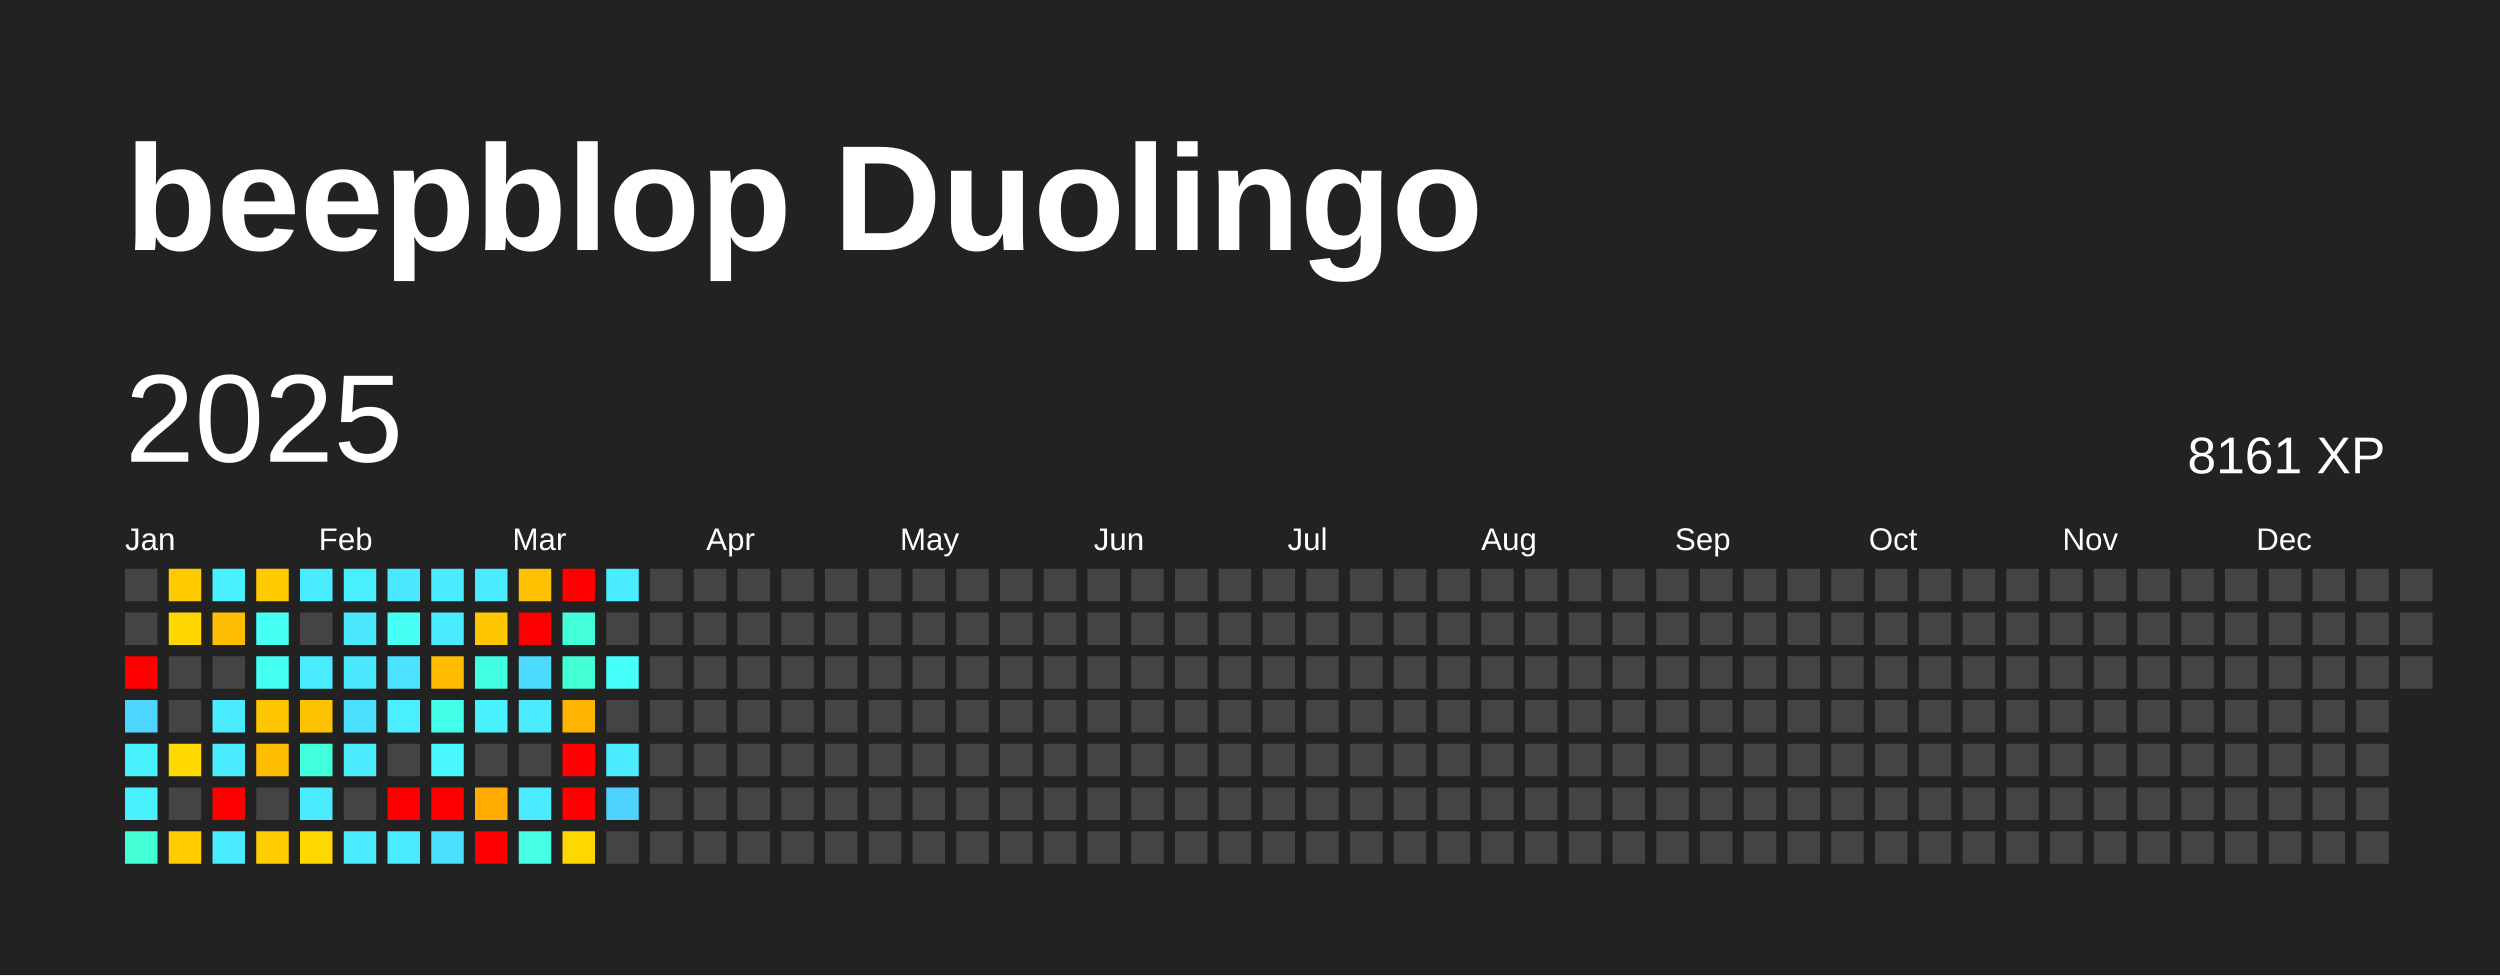
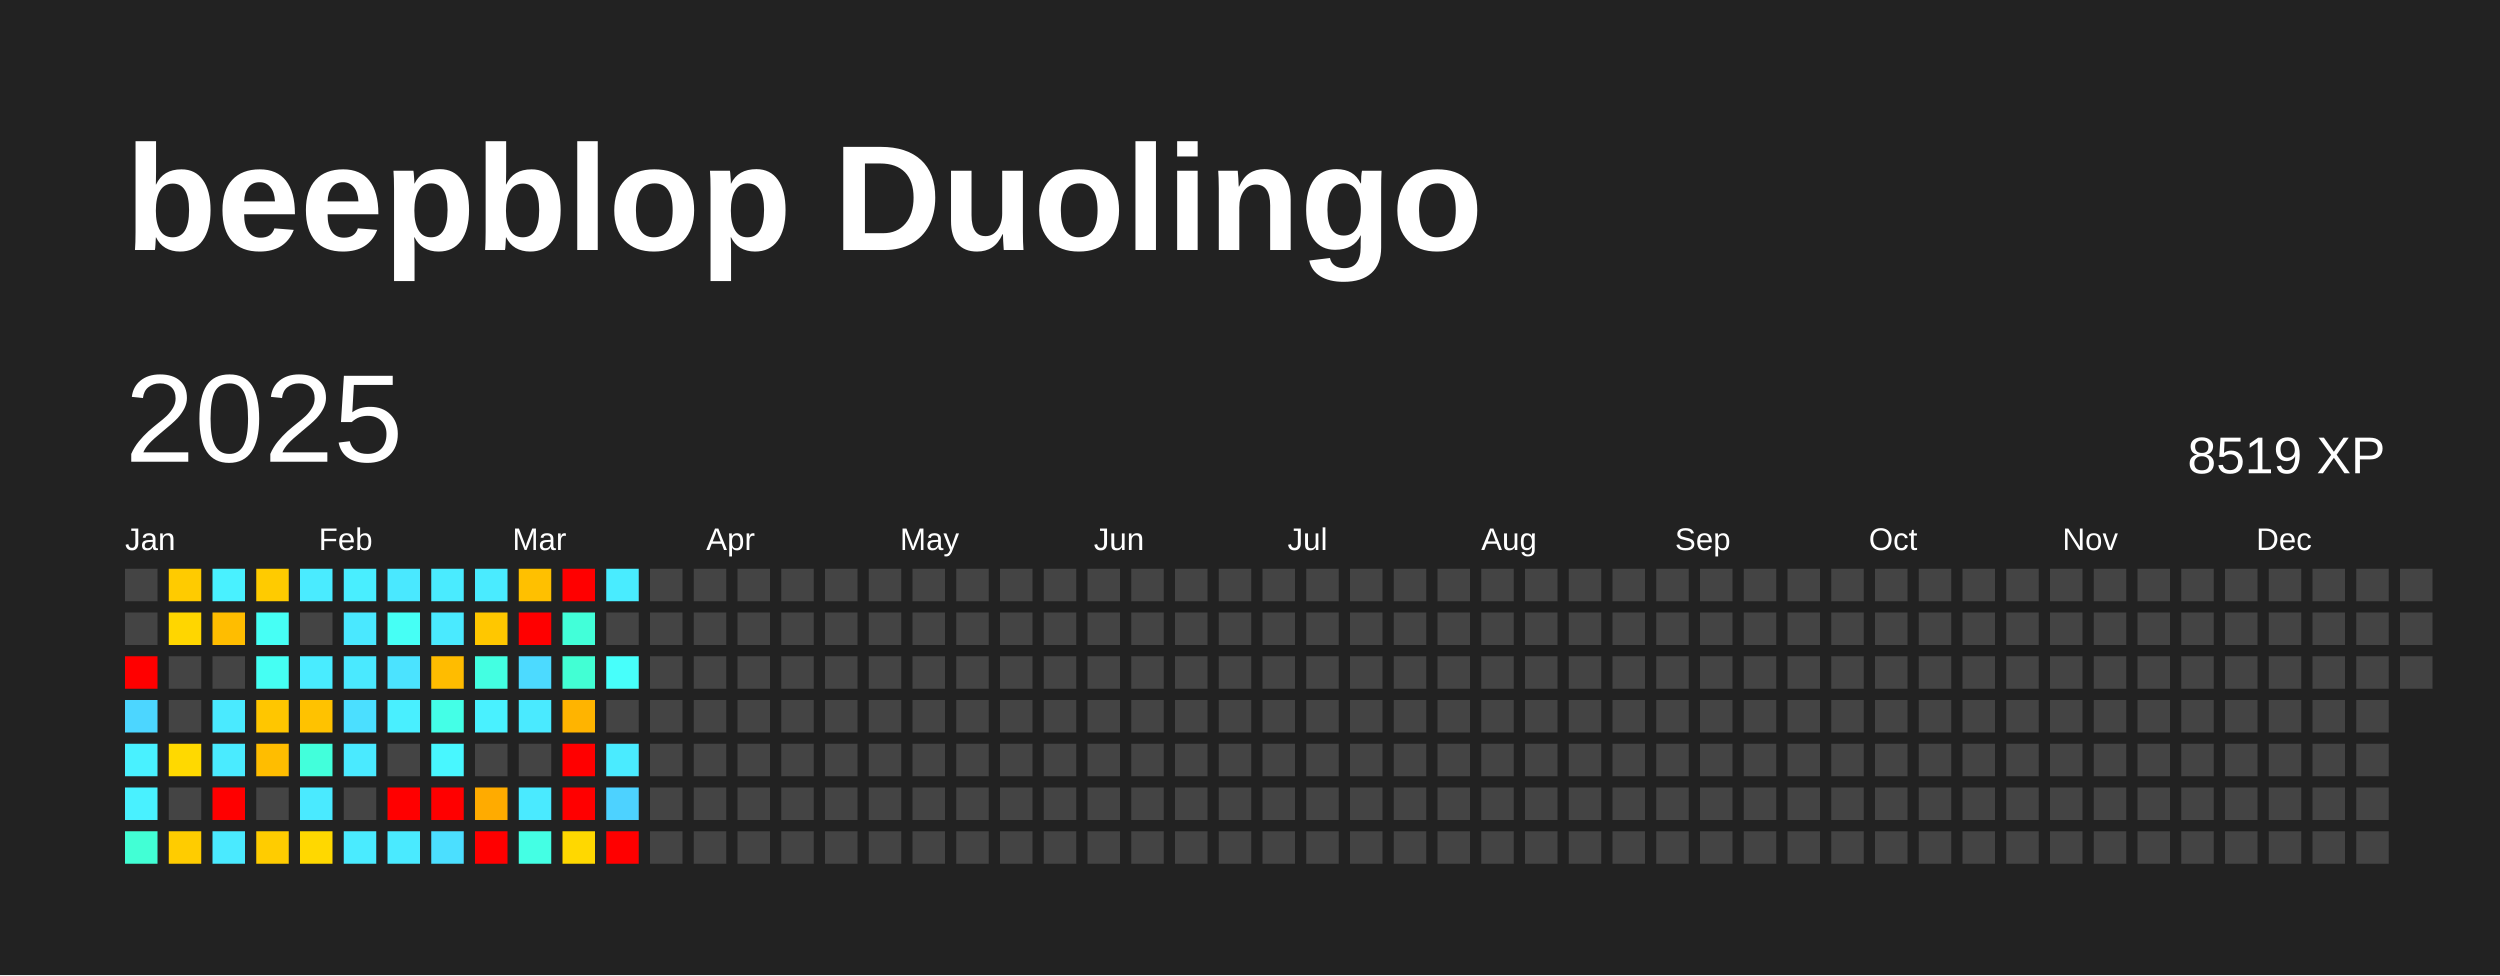
<svg xmlns="http://www.w3.org/2000/svg" baseProfile="full" height="78mm" version="1.1" viewBox="0,0,200,78" width="200mm">
  <defs />
  <rect fill="#222222" height="78" width="200" x="0" y="0" />
  <text fill="#FFFFFF" style="font-size:12px; font-family:Arial; font-weight:bold;" x="10" y="20">beepblop Duolingo</text>
  <text dominant-baseline="hanging" fill="#FFFFFF" style="font-size:10.0px; font-family:Arial;" x="10" y="30">2025</text>
-   <text dominant-baseline="hanging" fill="#FFFFFF" style="font-size:4.125px; font-family:Arial;" x="175" y="35">8161 XP</text>
+   <text dominant-baseline="hanging" fill="#FFFFFF" style="font-size:4.125px; font-family:Arial;" x="175" y="35">8519 XP</text>
  <text fill="#FFFFFF" style="font-size:2.5px; font-family:Arial" x="10.0" y="44">Jan</text>
  <text fill="#FFFFFF" style="font-size:2.5px; font-family:Arial" x="25.5" y="44">Feb</text>
  <text fill="#FFFFFF" style="font-size:2.5px; font-family:Arial" x="41.0" y="44">Mar</text>
  <text fill="#FFFFFF" style="font-size:2.5px; font-family:Arial" x="56.5" y="44">Apr</text>
  <text fill="#FFFFFF" style="font-size:2.5px; font-family:Arial" x="72.0" y="44">May</text>
  <text fill="#FFFFFF" style="font-size:2.5px; font-family:Arial" x="87.5" y="44">Jun</text>
  <text fill="#FFFFFF" style="font-size:2.5px; font-family:Arial" x="103.0" y="44">Jul</text>
  <text fill="#FFFFFF" style="font-size:2.5px; font-family:Arial" x="118.5" y="44">Aug</text>
  <text fill="#FFFFFF" style="font-size:2.5px; font-family:Arial" x="134.0" y="44">Sep</text>
  <text fill="#FFFFFF" style="font-size:2.5px; font-family:Arial" x="149.5" y="44">Oct</text>
  <text fill="#FFFFFF" style="font-size:2.5px; font-family:Arial" x="165.0" y="44">Nov</text>
  <text fill="#FFFFFF" style="font-size:2.5px; font-family:Arial" x="180.5" y="44">Dec</text>
  <rect fill="#444444" height="2.6" width="2.6" x="10.0" y="45.5" />
  <rect fill="#444444" height="2.6" width="2.6" x="10.0" y="49.0" />
  <rect fill="red" height="2.6" width="2.6" x="10.0" y="52.5" />
  <rect fill="#4cd6ff" height="2.6" width="2.6" x="10.0" y="56.0" />
  <rect fill="#49f1ff" height="2.6" width="2.6" x="10.0" y="59.5" />
  <rect fill="#49f1ff" height="2.6" width="2.6" x="10.0" y="63.0" />
  <rect fill="#42ffd5" height="2.6" width="2.6" x="10.0" y="66.5" />
  <rect fill="#ffcb00" height="2.6" width="2.6" x="13.5" y="45.5" />
  <rect fill="#ffd600" height="2.6" width="2.6" x="13.5" y="49.0" />
  <rect fill="#444444" height="2.6" width="2.6" x="13.5" y="52.5" />
  <rect fill="#444444" height="2.6" width="2.6" x="13.5" y="56.0" />
  <rect fill="#ffd900" height="2.6" width="2.6" x="13.5" y="59.5" />
  <rect fill="#444444" height="2.6" width="2.6" x="13.5" y="63.0" />
  <rect fill="#ffcc00" height="2.6" width="2.6" x="13.5" y="66.5" />
  <rect fill="#49f1ff" height="2.6" width="2.6" x="17.0" y="45.5" />
  <rect fill="#ffbd00" height="2.6" width="2.6" x="17.0" y="49.0" />
  <rect fill="#444444" height="2.6" width="2.6" x="17.0" y="52.5" />
  <rect fill="#4aeaff" height="2.6" width="2.6" x="17.0" y="56.0" />
  <rect fill="#4aebff" height="2.6" width="2.6" x="17.0" y="59.5" />
  <rect fill="red" height="2.6" width="2.6" x="17.0" y="63.0" />
  <rect fill="#4aeaff" height="2.6" width="2.6" x="17.0" y="66.5" />
  <rect fill="#ffcb00" height="2.6" width="2.6" x="20.5" y="45.5" />
  <rect fill="#46fff5" height="2.6" width="2.6" x="20.5" y="49.0" />
  <rect fill="#45fff3" height="2.6" width="2.6" x="20.5" y="52.5" />
  <rect fill="#ffc600" height="2.6" width="2.6" x="20.5" y="56.0" />
  <rect fill="#ffbd00" height="2.6" width="2.6" x="20.5" y="59.5" />
  <rect fill="#444444" height="2.6" width="2.6" x="20.5" y="63.0" />
  <rect fill="#ffcc00" height="2.6" width="2.6" x="20.5" y="66.5" />
  <rect fill="#4aebff" height="2.6" width="2.6" x="24.0" y="45.5" />
  <rect fill="#444444" height="2.6" width="2.6" x="24.0" y="49.0" />
  <rect fill="#49ecff" height="2.6" width="2.6" x="24.0" y="52.5" />
  <rect fill="#ffc200" height="2.6" width="2.6" x="24.0" y="56.0" />
  <rect fill="#42ffdb" height="2.6" width="2.6" x="24.0" y="59.5" />
  <rect fill="#4aeaff" height="2.6" width="2.6" x="24.0" y="63.0" />
  <rect fill="#ffd800" height="2.6" width="2.6" x="24.0" y="66.5" />
  <rect fill="#49eeff" height="2.6" width="2.6" x="27.5" y="45.5" />
  <rect fill="#4ae8ff" height="2.6" width="2.6" x="27.5" y="49.0" />
  <rect fill="#4ae9ff" height="2.6" width="2.6" x="27.5" y="52.5" />
  <rect fill="#4bdfff" height="2.6" width="2.6" x="27.5" y="56.0" />
  <rect fill="#4aeaff" height="2.6" width="2.6" x="27.5" y="59.5" />
  <rect fill="#444444" height="2.6" width="2.6" x="27.5" y="63.0" />
  <rect fill="#4aebff" height="2.6" width="2.6" x="27.5" y="66.5" />
  <rect fill="#4ae8ff" height="2.6" width="2.6" x="31.0" y="45.5" />
  <rect fill="#46fff5" height="2.6" width="2.6" x="31.0" y="49.0" />
  <rect fill="#4be3ff" height="2.6" width="2.6" x="31.0" y="52.5" />
  <rect fill="#49efff" height="2.6" width="2.6" x="31.0" y="56.0" />
  <rect fill="#444444" height="2.6" width="2.6" x="31.0" y="59.5" />
  <rect fill="red" height="2.6" width="2.6" x="31.0" y="63.0" />
  <rect fill="#4aeaff" height="2.6" width="2.6" x="31.0" y="66.5" />
  <rect fill="#4aebff" height="2.6" width="2.6" x="34.5" y="45.5" />
  <rect fill="#4aeaff" height="2.6" width="2.6" x="34.5" y="49.0" />
  <rect fill="#ffbc00" height="2.6" width="2.6" x="34.5" y="52.5" />
  <rect fill="#44ffe7" height="2.6" width="2.6" x="34.5" y="56.0" />
  <rect fill="#48f7ff" height="2.6" width="2.6" x="34.5" y="59.5" />
  <rect fill="red" height="2.6" width="2.6" x="34.5" y="63.0" />
  <rect fill="#4bdfff" height="2.6" width="2.6" x="34.5" y="66.5" />
  <rect fill="#4aebff" height="2.6" width="2.6" x="38.0" y="45.5" />
  <rect fill="#ffc700" height="2.6" width="2.6" x="38.0" y="49.0" />
  <rect fill="#43ffe2" height="2.6" width="2.6" x="38.0" y="52.5" />
  <rect fill="#49f1ff" height="2.6" width="2.6" x="38.0" y="56.0" />
  <rect fill="#444444" height="2.6" width="2.6" x="38.0" y="59.5" />
  <rect fill="#ffab00" height="2.6" width="2.6" x="38.0" y="63.0" />
  <rect fill="red" height="2.6" width="2.6" x="38.0" y="66.5" />
  <rect fill="#ffc000" height="2.6" width="2.6" x="41.5" y="45.5" />
  <rect fill="red" height="2.6" width="2.6" x="41.5" y="49.0" />
  <rect fill="#4cdaff" height="2.6" width="2.6" x="41.5" y="52.5" />
  <rect fill="#4aeaff" height="2.6" width="2.6" x="41.5" y="56.0" />
  <rect fill="#444444" height="2.6" width="2.6" x="41.5" y="59.5" />
  <rect fill="#4aeaff" height="2.6" width="2.6" x="41.5" y="63.0" />
  <rect fill="#44ffe4" height="2.6" width="2.6" x="41.5" y="66.5" />
  <rect fill="red" height="2.6" width="2.6" x="45.0" y="45.5" />
  <rect fill="#42ffd9" height="2.6" width="2.6" x="45.0" y="49.0" />
  <rect fill="#42ffd4" height="2.6" width="2.6" x="45.0" y="52.5" />
  <rect fill="#ffb400" height="2.6" width="2.6" x="45.0" y="56.0" />
  <rect fill="red" height="2.6" width="2.6" x="45.0" y="59.5" />
  <rect fill="red" height="2.6" width="2.6" x="45.0" y="63.0" />
  <rect fill="#ffd800" height="2.6" width="2.6" x="45.0" y="66.5" />
  <rect fill="#49ecff" height="2.6" width="2.6" x="48.5" y="45.5" />
  <rect fill="#444444" height="2.6" width="2.6" x="48.5" y="49.0" />
  <rect fill="#47fffb" height="2.6" width="2.6" x="48.5" y="52.5" />
  <rect fill="#444444" height="2.6" width="2.6" x="48.5" y="56.0" />
  <rect fill="#4aebff" height="2.6" width="2.6" x="48.5" y="59.5" />
  <rect fill="#4dd2ff" height="2.6" width="2.6" x="48.5" y="63.0" />
-   <rect fill="#444444" height="2.6" width="2.6" x="48.5" y="66.5" />
+   <rect fill="red" height="2.6" width="2.6" x="48.5" y="66.5" />
  <rect fill="#444444" height="2.6" width="2.6" x="52.0" y="45.5" />
  <rect fill="#444444" height="2.6" width="2.6" x="52.0" y="49.0" />
  <rect fill="#444444" height="2.6" width="2.6" x="52.0" y="52.5" />
  <rect fill="#444444" height="2.6" width="2.6" x="52.0" y="56.0" />
  <rect fill="#444444" height="2.6" width="2.6" x="52.0" y="59.5" />
  <rect fill="#444444" height="2.6" width="2.6" x="52.0" y="63.0" />
  <rect fill="#444444" height="2.6" width="2.6" x="52.0" y="66.5" />
  <rect fill="#444444" height="2.6" width="2.6" x="55.5" y="45.5" />
  <rect fill="#444444" height="2.6" width="2.6" x="55.5" y="49.0" />
  <rect fill="#444444" height="2.6" width="2.6" x="55.5" y="52.5" />
  <rect fill="#444444" height="2.6" width="2.6" x="55.5" y="56.0" />
  <rect fill="#444444" height="2.6" width="2.6" x="55.5" y="59.5" />
  <rect fill="#444444" height="2.6" width="2.6" x="55.5" y="63.0" />
  <rect fill="#444444" height="2.6" width="2.6" x="55.5" y="66.5" />
  <rect fill="#444444" height="2.6" width="2.6" x="59.0" y="45.5" />
  <rect fill="#444444" height="2.6" width="2.6" x="59.0" y="49.0" />
  <rect fill="#444444" height="2.6" width="2.6" x="59.0" y="52.5" />
  <rect fill="#444444" height="2.6" width="2.6" x="59.0" y="56.0" />
  <rect fill="#444444" height="2.6" width="2.6" x="59.0" y="59.5" />
  <rect fill="#444444" height="2.6" width="2.6" x="59.0" y="63.0" />
  <rect fill="#444444" height="2.6" width="2.6" x="59.0" y="66.5" />
  <rect fill="#444444" height="2.6" width="2.6" x="62.5" y="45.5" />
  <rect fill="#444444" height="2.6" width="2.6" x="62.5" y="49.0" />
  <rect fill="#444444" height="2.6" width="2.6" x="62.5" y="52.5" />
  <rect fill="#444444" height="2.6" width="2.6" x="62.5" y="56.0" />
  <rect fill="#444444" height="2.6" width="2.6" x="62.5" y="59.5" />
  <rect fill="#444444" height="2.6" width="2.6" x="62.5" y="63.0" />
  <rect fill="#444444" height="2.6" width="2.6" x="62.5" y="66.5" />
  <rect fill="#444444" height="2.6" width="2.6" x="66.0" y="45.5" />
  <rect fill="#444444" height="2.6" width="2.6" x="66.0" y="49.0" />
  <rect fill="#444444" height="2.6" width="2.6" x="66.0" y="52.5" />
  <rect fill="#444444" height="2.6" width="2.6" x="66.0" y="56.0" />
  <rect fill="#444444" height="2.6" width="2.6" x="66.0" y="59.5" />
  <rect fill="#444444" height="2.6" width="2.6" x="66.0" y="63.0" />
  <rect fill="#444444" height="2.6" width="2.6" x="66.0" y="66.5" />
  <rect fill="#444444" height="2.6" width="2.6" x="69.5" y="45.5" />
  <rect fill="#444444" height="2.6" width="2.6" x="69.5" y="49.0" />
  <rect fill="#444444" height="2.6" width="2.6" x="69.5" y="52.5" />
  <rect fill="#444444" height="2.6" width="2.6" x="69.5" y="56.0" />
  <rect fill="#444444" height="2.6" width="2.6" x="69.5" y="59.5" />
  <rect fill="#444444" height="2.6" width="2.6" x="69.5" y="63.0" />
  <rect fill="#444444" height="2.6" width="2.6" x="69.5" y="66.5" />
  <rect fill="#444444" height="2.6" width="2.6" x="73.0" y="45.5" />
  <rect fill="#444444" height="2.6" width="2.6" x="73.0" y="49.0" />
  <rect fill="#444444" height="2.6" width="2.6" x="73.0" y="52.5" />
  <rect fill="#444444" height="2.6" width="2.6" x="73.0" y="56.0" />
  <rect fill="#444444" height="2.6" width="2.6" x="73.0" y="59.5" />
  <rect fill="#444444" height="2.6" width="2.6" x="73.0" y="63.0" />
  <rect fill="#444444" height="2.6" width="2.6" x="73.0" y="66.5" />
  <rect fill="#444444" height="2.6" width="2.6" x="76.5" y="45.5" />
  <rect fill="#444444" height="2.6" width="2.6" x="76.5" y="49.0" />
  <rect fill="#444444" height="2.6" width="2.6" x="76.5" y="52.5" />
  <rect fill="#444444" height="2.6" width="2.6" x="76.5" y="56.0" />
  <rect fill="#444444" height="2.6" width="2.6" x="76.5" y="59.5" />
  <rect fill="#444444" height="2.6" width="2.6" x="76.5" y="63.0" />
  <rect fill="#444444" height="2.6" width="2.6" x="76.5" y="66.5" />
  <rect fill="#444444" height="2.6" width="2.6" x="80.0" y="45.5" />
  <rect fill="#444444" height="2.6" width="2.6" x="80.0" y="49.0" />
  <rect fill="#444444" height="2.6" width="2.6" x="80.0" y="52.5" />
  <rect fill="#444444" height="2.6" width="2.6" x="80.0" y="56.0" />
  <rect fill="#444444" height="2.6" width="2.6" x="80.0" y="59.5" />
  <rect fill="#444444" height="2.6" width="2.6" x="80.0" y="63.0" />
  <rect fill="#444444" height="2.6" width="2.6" x="80.0" y="66.5" />
  <rect fill="#444444" height="2.6" width="2.6" x="83.5" y="45.5" />
  <rect fill="#444444" height="2.6" width="2.6" x="83.5" y="49.0" />
  <rect fill="#444444" height="2.6" width="2.6" x="83.5" y="52.5" />
  <rect fill="#444444" height="2.6" width="2.6" x="83.5" y="56.0" />
  <rect fill="#444444" height="2.6" width="2.6" x="83.5" y="59.5" />
  <rect fill="#444444" height="2.6" width="2.6" x="83.5" y="63.0" />
  <rect fill="#444444" height="2.6" width="2.6" x="83.5" y="66.5" />
  <rect fill="#444444" height="2.6" width="2.6" x="87.0" y="45.5" />
  <rect fill="#444444" height="2.6" width="2.6" x="87.0" y="49.0" />
  <rect fill="#444444" height="2.6" width="2.6" x="87.0" y="52.5" />
  <rect fill="#444444" height="2.6" width="2.6" x="87.0" y="56.0" />
  <rect fill="#444444" height="2.6" width="2.6" x="87.0" y="59.5" />
  <rect fill="#444444" height="2.6" width="2.6" x="87.0" y="63.0" />
  <rect fill="#444444" height="2.6" width="2.6" x="87.0" y="66.5" />
  <rect fill="#444444" height="2.6" width="2.6" x="90.5" y="45.5" />
  <rect fill="#444444" height="2.6" width="2.6" x="90.5" y="49.0" />
  <rect fill="#444444" height="2.6" width="2.6" x="90.5" y="52.5" />
  <rect fill="#444444" height="2.6" width="2.6" x="90.5" y="56.0" />
  <rect fill="#444444" height="2.6" width="2.6" x="90.5" y="59.5" />
  <rect fill="#444444" height="2.6" width="2.6" x="90.5" y="63.0" />
  <rect fill="#444444" height="2.6" width="2.6" x="90.5" y="66.5" />
  <rect fill="#444444" height="2.6" width="2.6" x="94.0" y="45.5" />
  <rect fill="#444444" height="2.6" width="2.6" x="94.0" y="49.0" />
  <rect fill="#444444" height="2.6" width="2.6" x="94.0" y="52.5" />
  <rect fill="#444444" height="2.6" width="2.6" x="94.0" y="56.0" />
  <rect fill="#444444" height="2.6" width="2.6" x="94.0" y="59.5" />
  <rect fill="#444444" height="2.6" width="2.6" x="94.0" y="63.0" />
  <rect fill="#444444" height="2.6" width="2.6" x="94.0" y="66.5" />
  <rect fill="#444444" height="2.6" width="2.6" x="97.5" y="45.5" />
  <rect fill="#444444" height="2.6" width="2.6" x="97.5" y="49.0" />
  <rect fill="#444444" height="2.6" width="2.6" x="97.5" y="52.5" />
  <rect fill="#444444" height="2.6" width="2.6" x="97.5" y="56.0" />
  <rect fill="#444444" height="2.6" width="2.6" x="97.5" y="59.5" />
  <rect fill="#444444" height="2.6" width="2.6" x="97.5" y="63.0" />
  <rect fill="#444444" height="2.6" width="2.6" x="97.5" y="66.5" />
  <rect fill="#444444" height="2.6" width="2.6" x="101.0" y="45.5" />
  <rect fill="#444444" height="2.6" width="2.6" x="101.0" y="49.0" />
  <rect fill="#444444" height="2.6" width="2.6" x="101.0" y="52.5" />
  <rect fill="#444444" height="2.6" width="2.6" x="101.0" y="56.0" />
  <rect fill="#444444" height="2.6" width="2.6" x="101.0" y="59.5" />
  <rect fill="#444444" height="2.6" width="2.6" x="101.0" y="63.0" />
  <rect fill="#444444" height="2.6" width="2.6" x="101.0" y="66.5" />
  <rect fill="#444444" height="2.6" width="2.6" x="104.5" y="45.5" />
  <rect fill="#444444" height="2.6" width="2.6" x="104.5" y="49.0" />
  <rect fill="#444444" height="2.6" width="2.6" x="104.5" y="52.5" />
  <rect fill="#444444" height="2.6" width="2.6" x="104.5" y="56.0" />
  <rect fill="#444444" height="2.6" width="2.6" x="104.5" y="59.5" />
  <rect fill="#444444" height="2.6" width="2.6" x="104.5" y="63.0" />
  <rect fill="#444444" height="2.6" width="2.6" x="104.5" y="66.5" />
  <rect fill="#444444" height="2.6" width="2.6" x="108.0" y="45.5" />
  <rect fill="#444444" height="2.6" width="2.6" x="108.0" y="49.0" />
  <rect fill="#444444" height="2.6" width="2.6" x="108.0" y="52.5" />
  <rect fill="#444444" height="2.6" width="2.6" x="108.0" y="56.0" />
  <rect fill="#444444" height="2.6" width="2.6" x="108.0" y="59.5" />
  <rect fill="#444444" height="2.6" width="2.6" x="108.0" y="63.0" />
  <rect fill="#444444" height="2.6" width="2.6" x="108.0" y="66.5" />
  <rect fill="#444444" height="2.6" width="2.6" x="111.5" y="45.5" />
  <rect fill="#444444" height="2.6" width="2.6" x="111.5" y="49.0" />
  <rect fill="#444444" height="2.6" width="2.6" x="111.5" y="52.5" />
  <rect fill="#444444" height="2.6" width="2.6" x="111.5" y="56.0" />
  <rect fill="#444444" height="2.6" width="2.6" x="111.5" y="59.5" />
  <rect fill="#444444" height="2.6" width="2.6" x="111.5" y="63.0" />
  <rect fill="#444444" height="2.6" width="2.6" x="111.5" y="66.5" />
  <rect fill="#444444" height="2.6" width="2.6" x="115.0" y="45.5" />
  <rect fill="#444444" height="2.6" width="2.6" x="115.0" y="49.0" />
  <rect fill="#444444" height="2.6" width="2.6" x="115.0" y="52.5" />
  <rect fill="#444444" height="2.6" width="2.6" x="115.0" y="56.0" />
  <rect fill="#444444" height="2.6" width="2.6" x="115.0" y="59.5" />
  <rect fill="#444444" height="2.6" width="2.6" x="115.0" y="63.0" />
  <rect fill="#444444" height="2.6" width="2.6" x="115.0" y="66.5" />
  <rect fill="#444444" height="2.6" width="2.6" x="118.5" y="45.5" />
  <rect fill="#444444" height="2.6" width="2.6" x="118.5" y="49.0" />
  <rect fill="#444444" height="2.6" width="2.6" x="118.5" y="52.5" />
  <rect fill="#444444" height="2.6" width="2.6" x="118.5" y="56.0" />
  <rect fill="#444444" height="2.6" width="2.6" x="118.5" y="59.5" />
  <rect fill="#444444" height="2.6" width="2.6" x="118.5" y="63.0" />
  <rect fill="#444444" height="2.6" width="2.6" x="118.5" y="66.5" />
  <rect fill="#444444" height="2.6" width="2.6" x="122.0" y="45.5" />
  <rect fill="#444444" height="2.6" width="2.6" x="122.0" y="49.0" />
  <rect fill="#444444" height="2.6" width="2.6" x="122.0" y="52.5" />
  <rect fill="#444444" height="2.6" width="2.6" x="122.0" y="56.0" />
  <rect fill="#444444" height="2.6" width="2.6" x="122.0" y="59.5" />
  <rect fill="#444444" height="2.6" width="2.6" x="122.0" y="63.0" />
  <rect fill="#444444" height="2.6" width="2.6" x="122.0" y="66.5" />
  <rect fill="#444444" height="2.6" width="2.6" x="125.5" y="45.5" />
  <rect fill="#444444" height="2.6" width="2.6" x="125.5" y="49.0" />
  <rect fill="#444444" height="2.6" width="2.6" x="125.5" y="52.5" />
  <rect fill="#444444" height="2.6" width="2.6" x="125.5" y="56.0" />
  <rect fill="#444444" height="2.6" width="2.6" x="125.5" y="59.5" />
  <rect fill="#444444" height="2.6" width="2.6" x="125.5" y="63.0" />
  <rect fill="#444444" height="2.6" width="2.6" x="125.5" y="66.5" />
  <rect fill="#444444" height="2.6" width="2.6" x="129.0" y="45.5" />
  <rect fill="#444444" height="2.6" width="2.6" x="129.0" y="49.0" />
  <rect fill="#444444" height="2.6" width="2.6" x="129.0" y="52.5" />
  <rect fill="#444444" height="2.6" width="2.6" x="129.0" y="56.0" />
  <rect fill="#444444" height="2.6" width="2.6" x="129.0" y="59.5" />
  <rect fill="#444444" height="2.6" width="2.6" x="129.0" y="63.0" />
  <rect fill="#444444" height="2.6" width="2.6" x="129.0" y="66.5" />
  <rect fill="#444444" height="2.6" width="2.6" x="132.5" y="45.5" />
  <rect fill="#444444" height="2.6" width="2.6" x="132.5" y="49.0" />
  <rect fill="#444444" height="2.6" width="2.6" x="132.5" y="52.5" />
  <rect fill="#444444" height="2.6" width="2.6" x="132.5" y="56.0" />
  <rect fill="#444444" height="2.6" width="2.6" x="132.5" y="59.5" />
  <rect fill="#444444" height="2.6" width="2.6" x="132.5" y="63.0" />
  <rect fill="#444444" height="2.6" width="2.6" x="132.5" y="66.5" />
  <rect fill="#444444" height="2.6" width="2.6" x="136.0" y="45.5" />
  <rect fill="#444444" height="2.6" width="2.6" x="136.0" y="49.0" />
  <rect fill="#444444" height="2.6" width="2.6" x="136.0" y="52.5" />
  <rect fill="#444444" height="2.6" width="2.6" x="136.0" y="56.0" />
  <rect fill="#444444" height="2.6" width="2.6" x="136.0" y="59.5" />
  <rect fill="#444444" height="2.6" width="2.6" x="136.0" y="63.0" />
  <rect fill="#444444" height="2.6" width="2.6" x="136.0" y="66.5" />
  <rect fill="#444444" height="2.6" width="2.6" x="139.5" y="45.5" />
  <rect fill="#444444" height="2.6" width="2.6" x="139.5" y="49.0" />
  <rect fill="#444444" height="2.6" width="2.6" x="139.5" y="52.5" />
  <rect fill="#444444" height="2.6" width="2.6" x="139.5" y="56.0" />
  <rect fill="#444444" height="2.6" width="2.6" x="139.5" y="59.5" />
  <rect fill="#444444" height="2.6" width="2.6" x="139.5" y="63.0" />
  <rect fill="#444444" height="2.6" width="2.6" x="139.5" y="66.5" />
  <rect fill="#444444" height="2.6" width="2.6" x="143.0" y="45.5" />
  <rect fill="#444444" height="2.6" width="2.6" x="143.0" y="49.0" />
  <rect fill="#444444" height="2.6" width="2.6" x="143.0" y="52.5" />
  <rect fill="#444444" height="2.6" width="2.6" x="143.0" y="56.0" />
  <rect fill="#444444" height="2.6" width="2.6" x="143.0" y="59.5" />
  <rect fill="#444444" height="2.6" width="2.6" x="143.0" y="63.0" />
  <rect fill="#444444" height="2.6" width="2.6" x="143.0" y="66.5" />
  <rect fill="#444444" height="2.6" width="2.6" x="146.5" y="45.5" />
  <rect fill="#444444" height="2.6" width="2.6" x="146.5" y="49.0" />
  <rect fill="#444444" height="2.6" width="2.6" x="146.5" y="52.5" />
  <rect fill="#444444" height="2.6" width="2.6" x="146.5" y="56.0" />
  <rect fill="#444444" height="2.6" width="2.6" x="146.5" y="59.5" />
  <rect fill="#444444" height="2.6" width="2.6" x="146.5" y="63.0" />
  <rect fill="#444444" height="2.6" width="2.6" x="146.5" y="66.5" />
  <rect fill="#444444" height="2.6" width="2.6" x="150.0" y="45.5" />
  <rect fill="#444444" height="2.6" width="2.6" x="150.0" y="49.0" />
  <rect fill="#444444" height="2.6" width="2.6" x="150.0" y="52.5" />
  <rect fill="#444444" height="2.6" width="2.6" x="150.0" y="56.0" />
  <rect fill="#444444" height="2.6" width="2.6" x="150.0" y="59.5" />
  <rect fill="#444444" height="2.6" width="2.6" x="150.0" y="63.0" />
  <rect fill="#444444" height="2.6" width="2.6" x="150.0" y="66.5" />
  <rect fill="#444444" height="2.6" width="2.6" x="153.5" y="45.5" />
  <rect fill="#444444" height="2.6" width="2.6" x="153.5" y="49.0" />
  <rect fill="#444444" height="2.6" width="2.6" x="153.5" y="52.5" />
  <rect fill="#444444" height="2.6" width="2.6" x="153.5" y="56.0" />
  <rect fill="#444444" height="2.6" width="2.6" x="153.5" y="59.5" />
  <rect fill="#444444" height="2.6" width="2.6" x="153.5" y="63.0" />
  <rect fill="#444444" height="2.6" width="2.6" x="153.5" y="66.5" />
  <rect fill="#444444" height="2.6" width="2.6" x="157.0" y="45.5" />
  <rect fill="#444444" height="2.6" width="2.6" x="157.0" y="49.0" />
  <rect fill="#444444" height="2.6" width="2.6" x="157.0" y="52.5" />
  <rect fill="#444444" height="2.6" width="2.6" x="157.0" y="56.0" />
  <rect fill="#444444" height="2.6" width="2.6" x="157.0" y="59.5" />
  <rect fill="#444444" height="2.6" width="2.6" x="157.0" y="63.0" />
  <rect fill="#444444" height="2.6" width="2.6" x="157.0" y="66.5" />
  <rect fill="#444444" height="2.6" width="2.6" x="160.5" y="45.5" />
  <rect fill="#444444" height="2.6" width="2.6" x="160.5" y="49.0" />
  <rect fill="#444444" height="2.6" width="2.6" x="160.5" y="52.5" />
  <rect fill="#444444" height="2.6" width="2.6" x="160.5" y="56.0" />
  <rect fill="#444444" height="2.6" width="2.6" x="160.5" y="59.5" />
  <rect fill="#444444" height="2.6" width="2.6" x="160.5" y="63.0" />
  <rect fill="#444444" height="2.6" width="2.6" x="160.5" y="66.5" />
  <rect fill="#444444" height="2.6" width="2.6" x="164.0" y="45.5" />
  <rect fill="#444444" height="2.6" width="2.6" x="164.0" y="49.0" />
  <rect fill="#444444" height="2.6" width="2.6" x="164.0" y="52.5" />
  <rect fill="#444444" height="2.6" width="2.6" x="164.0" y="56.0" />
  <rect fill="#444444" height="2.6" width="2.6" x="164.0" y="59.5" />
  <rect fill="#444444" height="2.6" width="2.6" x="164.0" y="63.0" />
  <rect fill="#444444" height="2.6" width="2.6" x="164.0" y="66.5" />
  <rect fill="#444444" height="2.6" width="2.6" x="167.5" y="45.5" />
  <rect fill="#444444" height="2.6" width="2.6" x="167.5" y="49.0" />
  <rect fill="#444444" height="2.6" width="2.6" x="167.5" y="52.5" />
  <rect fill="#444444" height="2.6" width="2.6" x="167.5" y="56.0" />
  <rect fill="#444444" height="2.6" width="2.6" x="167.5" y="59.5" />
  <rect fill="#444444" height="2.6" width="2.6" x="167.5" y="63.0" />
  <rect fill="#444444" height="2.6" width="2.6" x="167.5" y="66.5" />
  <rect fill="#444444" height="2.6" width="2.6" x="171.0" y="45.5" />
  <rect fill="#444444" height="2.6" width="2.6" x="171.0" y="49.0" />
  <rect fill="#444444" height="2.6" width="2.6" x="171.0" y="52.5" />
  <rect fill="#444444" height="2.6" width="2.6" x="171.0" y="56.0" />
  <rect fill="#444444" height="2.6" width="2.6" x="171.0" y="59.5" />
  <rect fill="#444444" height="2.6" width="2.6" x="171.0" y="63.0" />
  <rect fill="#444444" height="2.6" width="2.6" x="171.0" y="66.5" />
  <rect fill="#444444" height="2.6" width="2.6" x="174.5" y="45.5" />
  <rect fill="#444444" height="2.6" width="2.6" x="174.5" y="49.0" />
  <rect fill="#444444" height="2.6" width="2.6" x="174.5" y="52.5" />
  <rect fill="#444444" height="2.6" width="2.6" x="174.5" y="56.0" />
  <rect fill="#444444" height="2.6" width="2.6" x="174.5" y="59.5" />
  <rect fill="#444444" height="2.6" width="2.6" x="174.5" y="63.0" />
  <rect fill="#444444" height="2.6" width="2.6" x="174.5" y="66.5" />
  <rect fill="#444444" height="2.6" width="2.6" x="178.0" y="45.5" />
  <rect fill="#444444" height="2.6" width="2.6" x="178.0" y="49.0" />
  <rect fill="#444444" height="2.6" width="2.6" x="178.0" y="52.5" />
  <rect fill="#444444" height="2.6" width="2.6" x="178.0" y="56.0" />
  <rect fill="#444444" height="2.6" width="2.6" x="178.0" y="59.5" />
  <rect fill="#444444" height="2.6" width="2.6" x="178.0" y="63.0" />
  <rect fill="#444444" height="2.6" width="2.6" x="178.0" y="66.5" />
  <rect fill="#444444" height="2.6" width="2.6" x="181.5" y="45.5" />
  <rect fill="#444444" height="2.6" width="2.6" x="181.5" y="49.0" />
  <rect fill="#444444" height="2.6" width="2.6" x="181.5" y="52.5" />
  <rect fill="#444444" height="2.6" width="2.6" x="181.5" y="56.0" />
  <rect fill="#444444" height="2.6" width="2.6" x="181.5" y="59.5" />
  <rect fill="#444444" height="2.6" width="2.6" x="181.5" y="63.0" />
  <rect fill="#444444" height="2.6" width="2.6" x="181.5" y="66.5" />
  <rect fill="#444444" height="2.6" width="2.6" x="185.0" y="45.5" />
  <rect fill="#444444" height="2.6" width="2.6" x="185.0" y="49.0" />
  <rect fill="#444444" height="2.6" width="2.6" x="185.0" y="52.5" />
  <rect fill="#444444" height="2.6" width="2.6" x="185.0" y="56.0" />
  <rect fill="#444444" height="2.6" width="2.6" x="185.0" y="59.5" />
  <rect fill="#444444" height="2.6" width="2.6" x="185.0" y="63.0" />
  <rect fill="#444444" height="2.6" width="2.6" x="185.0" y="66.5" />
  <rect fill="#444444" height="2.6" width="2.6" x="188.5" y="45.5" />
  <rect fill="#444444" height="2.6" width="2.6" x="188.5" y="49.0" />
  <rect fill="#444444" height="2.6" width="2.6" x="188.5" y="52.5" />
  <rect fill="#444444" height="2.6" width="2.6" x="188.5" y="56.0" />
  <rect fill="#444444" height="2.6" width="2.6" x="188.5" y="59.5" />
  <rect fill="#444444" height="2.6" width="2.6" x="188.5" y="63.0" />
  <rect fill="#444444" height="2.6" width="2.6" x="188.5" y="66.5" />
  <rect fill="#444444" height="2.6" width="2.6" x="192.0" y="45.5" />
  <rect fill="#444444" height="2.6" width="2.6" x="192.0" y="49.0" />
  <rect fill="#444444" height="2.6" width="2.6" x="192.0" y="52.5" />
</svg>
